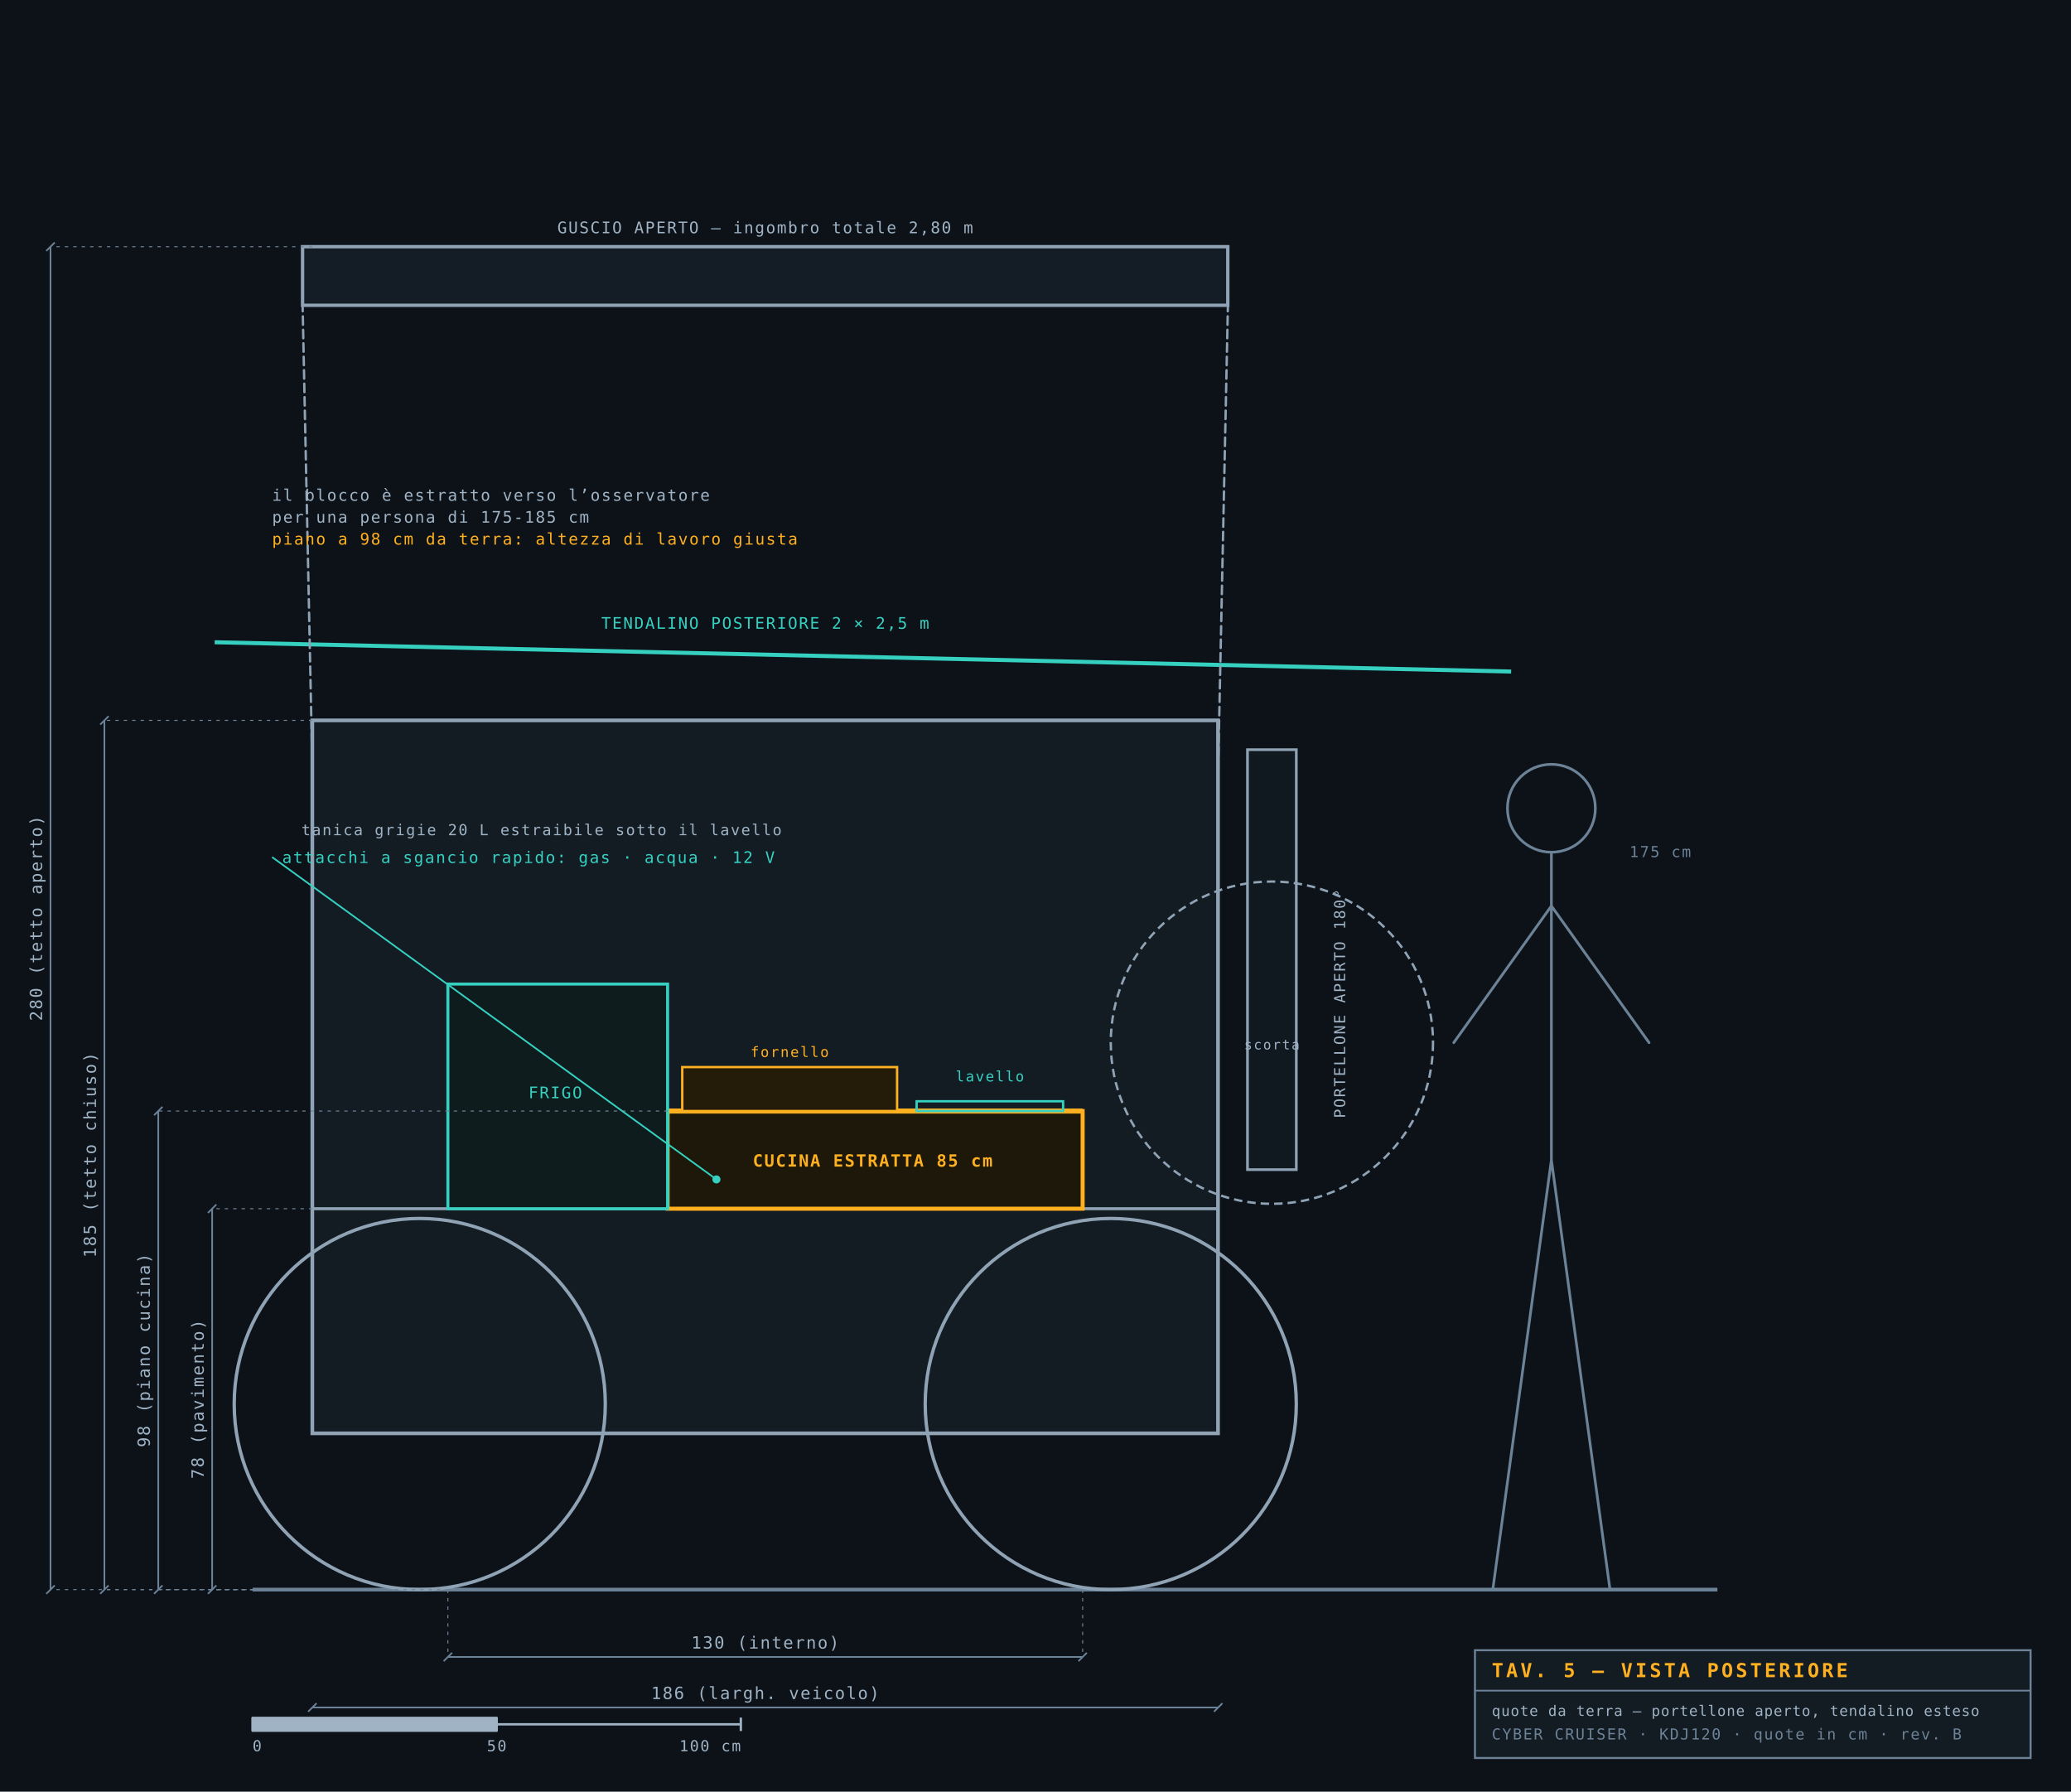
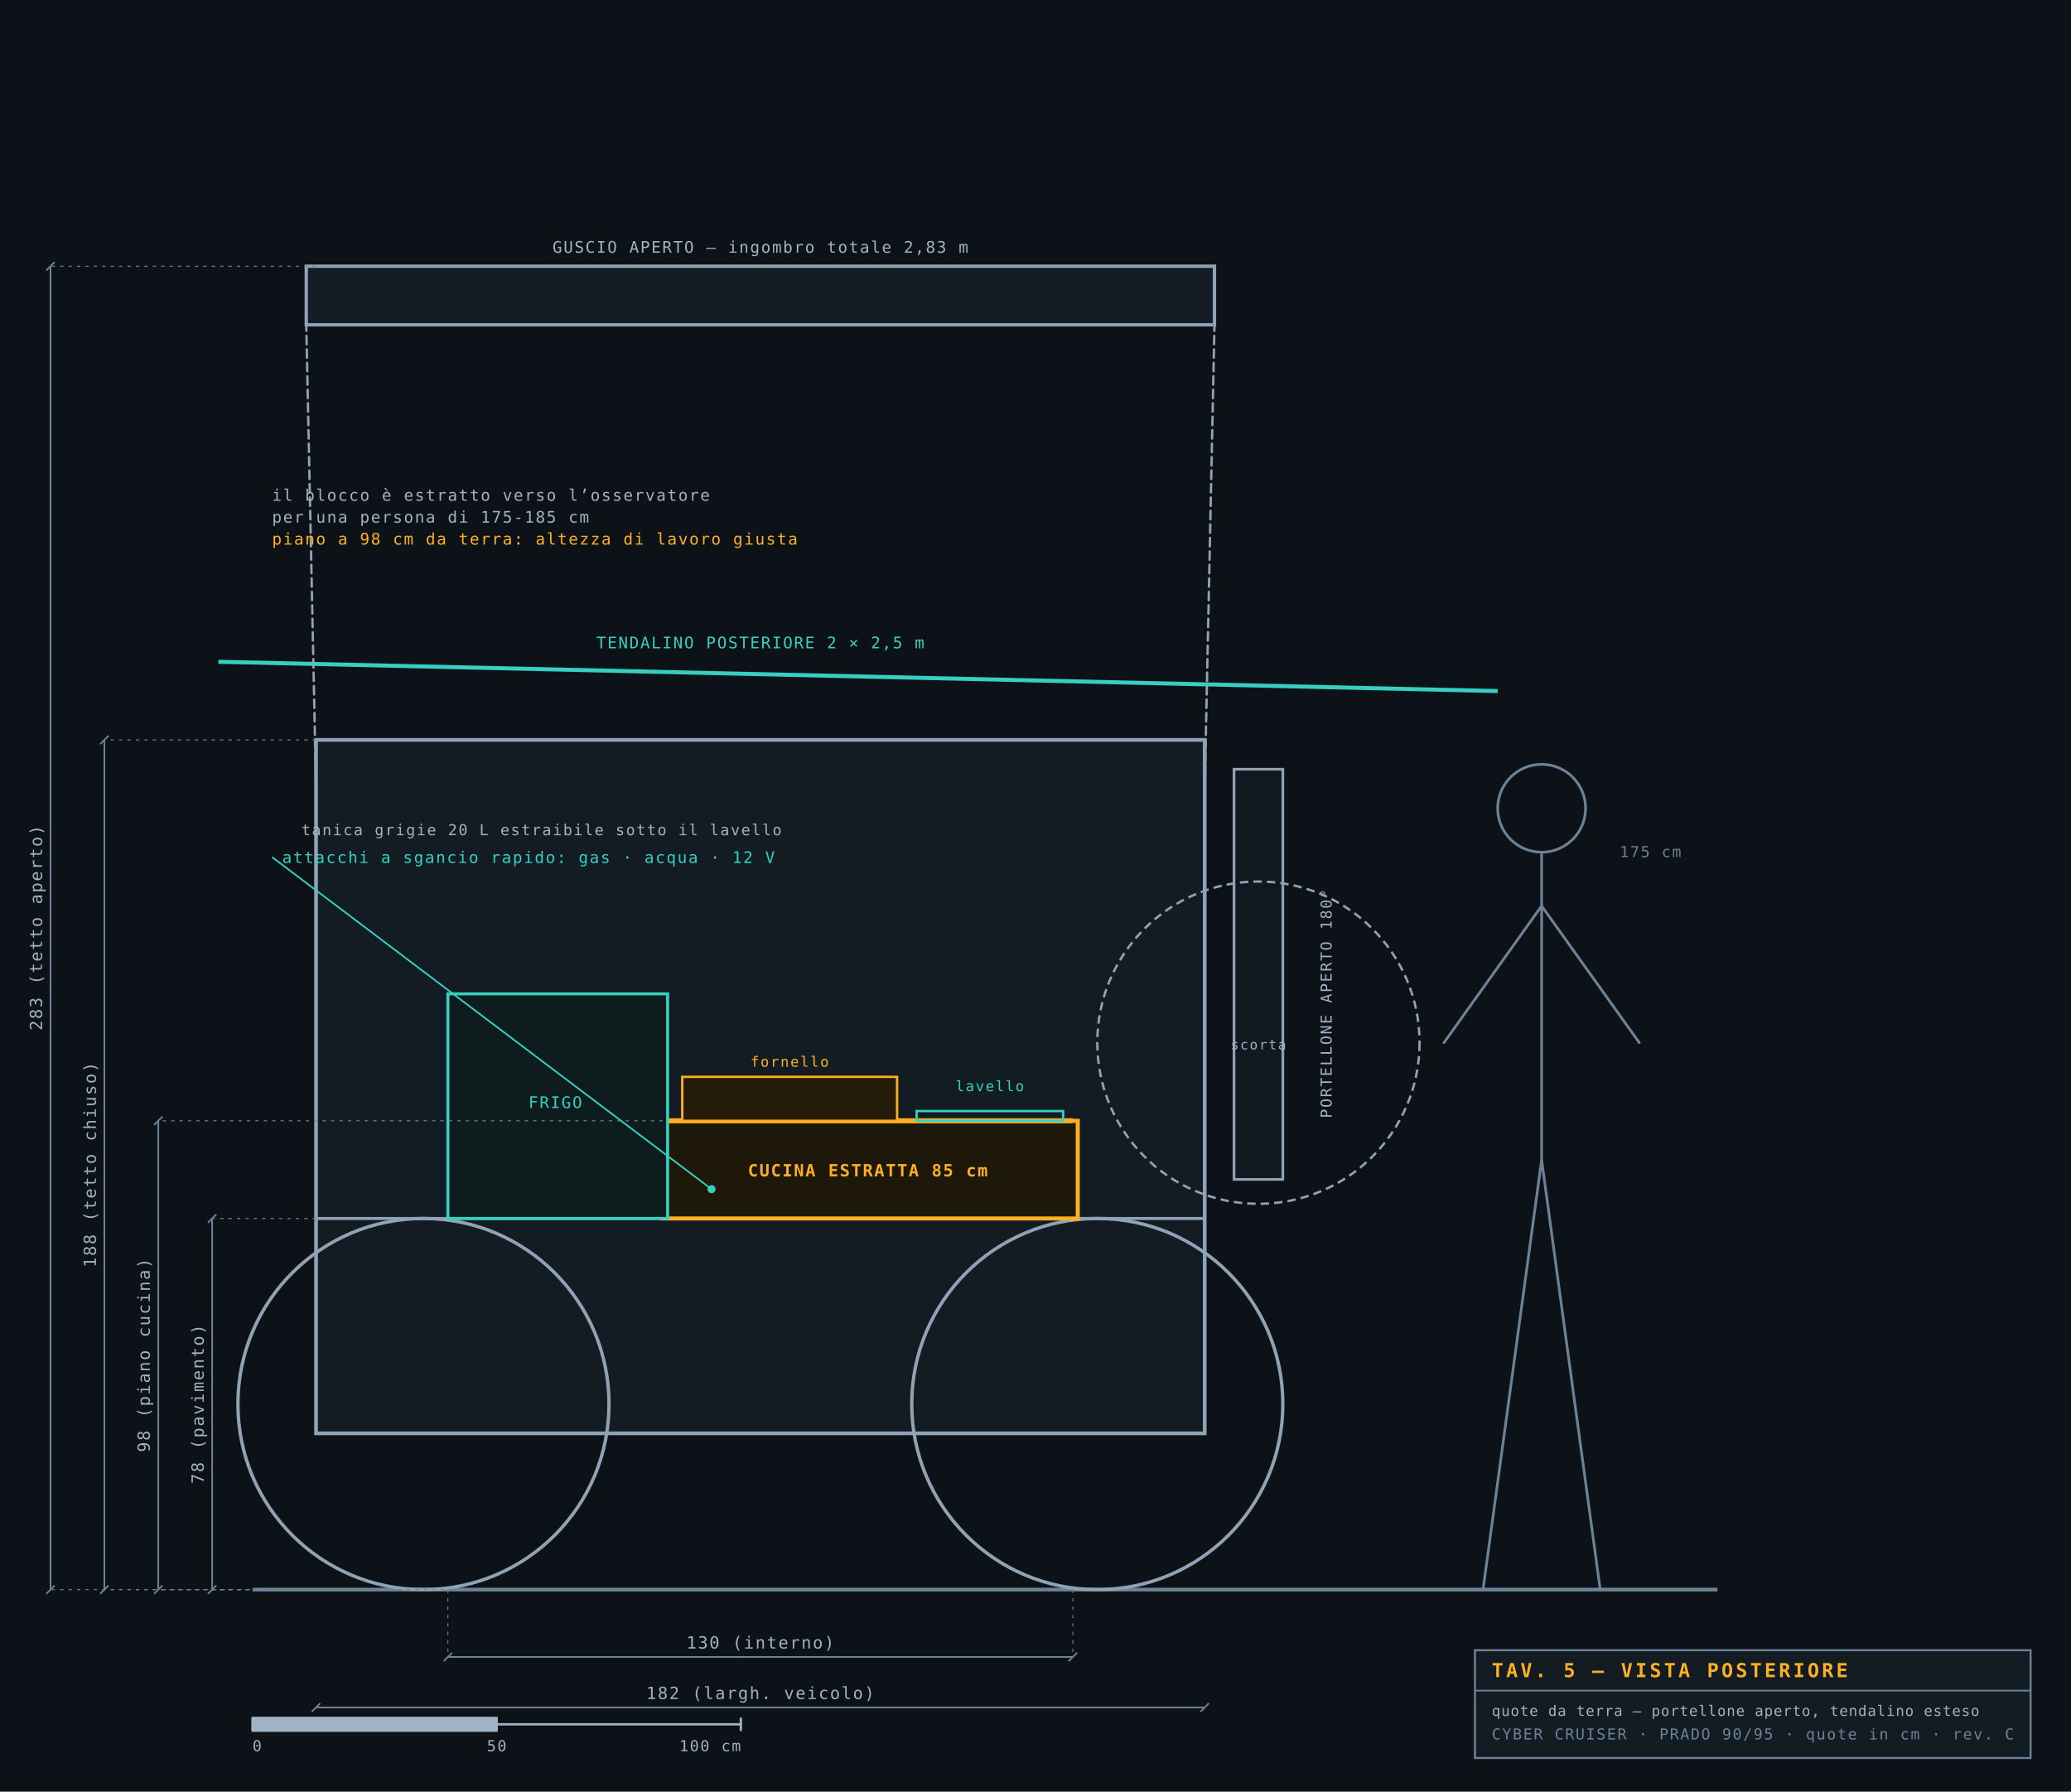
<svg xmlns="http://www.w3.org/2000/svg" viewBox="0 0 1230 1064" width="1230" height="1064" font-family="DejaVu Sans Mono, monospace">
  <rect width="1230" height="1064" fill="#0d1219" />
  <line x1="150.0" y1="944.0" x2="1020.0" y2="944.0" stroke="#6c8296" stroke-width="2.2" />
-   <rect x="185.5" y="427.8" width="537.9" height="423.4" fill="#131b23" stroke="#8fa3b5" stroke-width="2.2" />
-   <line x1="185.5" y1="717.8" x2="723.5" y2="717.8" stroke="#8fa3b5" stroke-width="1.8" />
-   <text x="454.5" y="709.8" fill="#9fb3c4" font-size="9" font-family="DejaVu Sans Mono, monospace" letter-spacing="0.8" text-anchor="middle">PAVIMENTO DEL VANO</text>
-   <circle cx="249.3" cy="833.8" r="110.2" fill="none" stroke="#8fa3b5" stroke-width="2" />
-   <circle cx="659.7" cy="833.8" r="110.2" fill="none" stroke="#8fa3b5" stroke-width="2" />
-   <rect x="740.9" y="445.2" width="29.0" height="249.4" fill="#101820" stroke="#8fa3b5" stroke-width="1.6" />
-   <text x="798.9" y="596.0" fill="#9fb3c4" font-size="9" font-family="DejaVu Sans Mono, monospace" letter-spacing="0.8" text-anchor="middle" transform="rotate(-90 798.9 596.0)">PORTELLONE APERTO 180°</text>
-   <circle cx="755.4" cy="619.2" r="95.7" fill="none" stroke="#8fa3b5" stroke-width="1.4" stroke-dasharray="5 3" />
-   <text x="755.4" y="623.2" fill="#9fb3c4" font-size="8" font-family="DejaVu Sans Mono, monospace" letter-spacing="0.8" text-anchor="middle">scorta</text>
-   <rect x="396.5" y="659.8" width="246.5" height="58.0" fill="#1d1809" stroke="#ffb020" stroke-width="2.4" />
-   <line x1="396.5" y1="659.8" x2="643.0" y2="659.8" stroke="#ffb020" stroke-width="3" />
-   <text x="518.3" y="692.8" fill="#ffb020" font-size="10" font-family="DejaVu Sans Mono, monospace" letter-spacing="0.8" text-anchor="middle" font-weight="600">CUCINA ESTRATTA 85 cm</text>
-   <rect x="405.2" y="633.7" width="127.6" height="26.1" fill="#241c08" stroke="#ffb020" stroke-width="1.4" />
-   <text x="469.0" y="627.7" fill="#ffb020" font-size="8.5" font-family="DejaVu Sans Mono, monospace" letter-spacing="0.8" text-anchor="middle">fornello</text>
-   <rect x="544.4" y="654.0" width="87.0" height="5.8" fill="none" stroke="#35d0c0" stroke-width="1.4" />
-   <text x="587.9" y="642.2" fill="#35d0c0" font-size="8.5" font-family="DejaVu Sans Mono, monospace" letter-spacing="0.8" text-anchor="middle">lavello</text>
-   <rect x="266.0" y="584.4" width="130.5" height="133.4" fill="#0f1c1e" stroke="#35d0c0" stroke-width="1.8" />
-   <text x="329.8" y="652.2" fill="#35d0c0" font-size="9.5" font-family="DejaVu Sans Mono, monospace" letter-spacing="0.8" text-anchor="middle">FRIGO</text>
-   <line x1="127.5" y1="381.4" x2="897.5" y2="398.8" stroke="#35d0c0" stroke-width="2.4" />
-   <text x="454.5" y="373.4" fill="#35d0c0" font-size="9.5" font-family="DejaVu Sans Mono, monospace" letter-spacing="0.8" text-anchor="middle">TENDALINO POSTERIORE 2 × 2,5 m</text>
-   <rect x="179.7" y="146.5" width="549.5" height="34.8" fill="#141c25" stroke="#8fa3b5" stroke-width="2" />
-   <path d="M 185.525 456.8 L 179.725 181.3" fill="none" stroke="#8fa3b5" stroke-width="1.4" stroke-dasharray="5 3" stroke-linejoin="round" stroke-linecap="round" />
-   <path d="M 723.475 456.8 L 729.275 181.3" fill="none" stroke="#8fa3b5" stroke-width="1.4" stroke-dasharray="5 3" stroke-linejoin="round" stroke-linecap="round" />
-   <text x="454.5" y="138.5" fill="#9fb3c4" font-size="9.5" font-family="DejaVu Sans Mono, monospace" letter-spacing="0.8" text-anchor="middle">GUSCIO APERTO — ingombro totale 2,80 m</text>
-   <circle cx="921.4" cy="480.0" r="26.1" fill="none" stroke="#6c8296" stroke-width="1.6" />
-   <path d="M 921.4 506.1 L 921.4 688.8                M 921.4 538 L 863.4 619.2                M 921.4 538 L 979.4 619.2                M 921.4 688.8 L 886.6 944                M 921.4 688.8 L 956.2 944" fill="none" stroke="#6c8296" stroke-width="1.6" stroke-linejoin="round" stroke-linecap="round" />
-   <text x="967.8" y="509.0" fill="#6c8296" font-size="9" font-family="DejaVu Sans Mono, monospace" letter-spacing="0.8" text-anchor="start">175 cm</text>
-   <line x1="126.0" y1="944.0" x2="126.0" y2="717.8" stroke="#6c8296" stroke-width="1" />
+   <rect x="187.7" y="439.4" width="527.8" height="411.8" fill="#131b23" stroke="#8fa3b5" stroke-width="2.2" />
+   <line x1="187.7" y1="723.6" x2="715.5" y2="723.6" stroke="#8fa3b5" stroke-width="1.8" />
+   <text x="451.6" y="715.6" fill="#9fb3c4" font-size="9" font-family="DejaVu Sans Mono, monospace" letter-spacing="0.8" text-anchor="middle">PAVIMENTO DEL VANO</text>
+   <circle cx="251.5" cy="833.8" r="110.2" fill="none" stroke="#8fa3b5" stroke-width="2" />
+   <circle cx="651.7" cy="833.8" r="110.2" fill="none" stroke="#8fa3b5" stroke-width="2" />
+   <rect x="732.9" y="456.8" width="29.0" height="243.6" fill="#101820" stroke="#8fa3b5" stroke-width="1.6" />
+   <text x="790.9" y="596.0" fill="#9fb3c4" font-size="9" font-family="DejaVu Sans Mono, monospace" letter-spacing="0.8" text-anchor="middle" transform="rotate(-90 790.9 596.0)">PORTELLONE APERTO 180°</text>
+   <circle cx="747.4" cy="619.2" r="95.7" fill="none" stroke="#8fa3b5" stroke-width="1.4" stroke-dasharray="5 3" />
+   <text x="747.4" y="623.2" fill="#9fb3c4" font-size="8" font-family="DejaVu Sans Mono, monospace" letter-spacing="0.8" text-anchor="middle">scorta</text>
+   <rect x="393.6" y="665.6" width="246.5" height="58.0" fill="#1d1809" stroke="#ffb020" stroke-width="2.4" />
+   <line x1="393.6" y1="665.6" x2="637.2" y2="665.6" stroke="#ffb020" stroke-width="3" />
+   <text x="515.4" y="698.6" fill="#ffb020" font-size="10" font-family="DejaVu Sans Mono, monospace" letter-spacing="0.8" text-anchor="middle" font-weight="600">CUCINA ESTRATTA 85 cm</text>
+   <rect x="405.2" y="639.5" width="127.6" height="26.1" fill="#241c08" stroke="#ffb020" stroke-width="1.4" />
+   <text x="469.0" y="633.5" fill="#ffb020" font-size="8.5" font-family="DejaVu Sans Mono, monospace" letter-spacing="0.8" text-anchor="middle">fornello</text>
+   <rect x="544.4" y="659.8" width="87.0" height="5.8" fill="none" stroke="#35d0c0" stroke-width="1.4" />
+   <text x="587.9" y="648.0" fill="#35d0c0" font-size="8.5" font-family="DejaVu Sans Mono, monospace" letter-spacing="0.8" text-anchor="middle">lavello</text>
+   <rect x="266.0" y="590.2" width="130.5" height="133.4" fill="#0f1c1e" stroke="#35d0c0" stroke-width="1.8" />
+   <text x="329.8" y="658.0" fill="#35d0c0" font-size="9.5" font-family="DejaVu Sans Mono, monospace" letter-spacing="0.8" text-anchor="middle">FRIGO</text>
+   <line x1="129.7" y1="393.0" x2="889.5" y2="410.4" stroke="#35d0c0" stroke-width="2.4" />
+   <text x="451.6" y="385.0" fill="#35d0c0" font-size="9.5" font-family="DejaVu Sans Mono, monospace" letter-spacing="0.8" text-anchor="middle">TENDALINO POSTERIORE 2 × 2,5 m</text>
+   <rect x="181.9" y="158.1" width="539.4" height="34.8" fill="#141c25" stroke="#8fa3b5" stroke-width="2" />
+   <path d="M 187.7 468.4 L 181.9 192.9" fill="none" stroke="#8fa3b5" stroke-width="1.4" stroke-dasharray="5 3" stroke-linejoin="round" stroke-linecap="round" />
+   <path d="M 715.5 468.4 L 721.3 192.9" fill="none" stroke="#8fa3b5" stroke-width="1.4" stroke-dasharray="5 3" stroke-linejoin="round" stroke-linecap="round" />
+   <text x="451.6" y="150.1" fill="#9fb3c4" font-size="9.5" font-family="DejaVu Sans Mono, monospace" letter-spacing="0.8" text-anchor="middle">GUSCIO APERTO — ingombro totale 2,83 m</text>
+   <circle cx="915.6" cy="480.0" r="26.1" fill="none" stroke="#6c8296" stroke-width="1.6" />
+   <path d="M 915.6 506.1 L 915.6 688.8                M 915.6 538 L 857.6 619.2                M 915.6 538 L 973.6 619.2                M 915.6 688.8 L 880.8 944                M 915.6 688.8 L 950.4 944" fill="none" stroke="#6c8296" stroke-width="1.6" stroke-linejoin="round" stroke-linecap="round" />
+   <text x="962.0" y="509.0" fill="#6c8296" font-size="9" font-family="DejaVu Sans Mono, monospace" letter-spacing="0.8" text-anchor="start">175 cm</text>
+   <line x1="126.0" y1="944.0" x2="126.0" y2="723.6" stroke="#6c8296" stroke-width="1" />
  <line x1="123.5" y1="946.5" x2="128.5" y2="941.5" stroke="#6c8296" stroke-width="1" />
-   <line x1="123.5" y1="720.3" x2="128.5" y2="715.3" stroke="#6c8296" stroke-width="1" />
-   <line x1="185.5" y1="944.0" x2="126.0" y2="944.0" stroke="#6c8296" stroke-width="0.6" stroke-dasharray="2 3" />
-   <line x1="185.5" y1="717.8" x2="126.0" y2="717.8" stroke="#6c8296" stroke-width="0.6" stroke-dasharray="2 3" />
-   <text x="121.0" y="830.9" fill="#9fb3c4" font-size="10" font-family="DejaVu Sans Mono, monospace" letter-spacing="0.8" text-anchor="middle" transform="rotate(-90 121.0 830.9)">78  (pavimento)</text>
-   <line x1="94.0" y1="944.0" x2="94.0" y2="659.8" stroke="#6c8296" stroke-width="1" />
+   <line x1="123.5" y1="726.1" x2="128.5" y2="721.1" stroke="#6c8296" stroke-width="1" />
+   <line x1="187.7" y1="944.0" x2="126.0" y2="944.0" stroke="#6c8296" stroke-width="0.6" stroke-dasharray="2 3" />
+   <line x1="187.7" y1="723.6" x2="126.0" y2="723.6" stroke="#6c8296" stroke-width="0.6" stroke-dasharray="2 3" />
+   <text x="121.0" y="833.8" fill="#9fb3c4" font-size="10" font-family="DejaVu Sans Mono, monospace" letter-spacing="0.8" text-anchor="middle" transform="rotate(-90 121.0 833.8)">78  (pavimento)</text>
+   <line x1="94.0" y1="944.0" x2="94.0" y2="665.6" stroke="#6c8296" stroke-width="1" />
  <line x1="91.5" y1="946.5" x2="96.5" y2="941.5" stroke="#6c8296" stroke-width="1" />
-   <line x1="91.5" y1="662.3" x2="96.5" y2="657.3" stroke="#6c8296" stroke-width="1" />
-   <line x1="396.5" y1="944.0" x2="94.0" y2="944.0" stroke="#6c8296" stroke-width="0.6" stroke-dasharray="2 3" />
-   <line x1="396.5" y1="659.8" x2="94.0" y2="659.8" stroke="#6c8296" stroke-width="0.6" stroke-dasharray="2 3" />
-   <text x="89.0" y="801.9" fill="#9fb3c4" font-size="10" font-family="DejaVu Sans Mono, monospace" letter-spacing="0.8" text-anchor="middle" transform="rotate(-90 89.0 801.9)">98  (piano cucina)</text>
-   <line x1="62.0" y1="944.0" x2="62.0" y2="427.8" stroke="#6c8296" stroke-width="1" />
+   <line x1="91.5" y1="668.1" x2="96.5" y2="663.1" stroke="#6c8296" stroke-width="1" />
+   <line x1="393.6" y1="944.0" x2="94.0" y2="944.0" stroke="#6c8296" stroke-width="0.6" stroke-dasharray="2 3" />
+   <line x1="393.6" y1="665.6" x2="94.0" y2="665.6" stroke="#6c8296" stroke-width="0.6" stroke-dasharray="2 3" />
+   <text x="89.0" y="804.8" fill="#9fb3c4" font-size="10" font-family="DejaVu Sans Mono, monospace" letter-spacing="0.8" text-anchor="middle" transform="rotate(-90 89.0 804.8)">98  (piano cucina)</text>
+   <line x1="62.0" y1="944.0" x2="62.0" y2="439.4" stroke="#6c8296" stroke-width="1" />
  <line x1="59.5" y1="946.5" x2="64.5" y2="941.5" stroke="#6c8296" stroke-width="1" />
-   <line x1="59.5" y1="430.3" x2="64.5" y2="425.3" stroke="#6c8296" stroke-width="1" />
-   <line x1="185.5" y1="944.0" x2="62.0" y2="944.0" stroke="#6c8296" stroke-width="0.6" stroke-dasharray="2 3" />
-   <line x1="185.5" y1="427.8" x2="62.0" y2="427.8" stroke="#6c8296" stroke-width="0.6" stroke-dasharray="2 3" />
-   <text x="57.0" y="685.9" fill="#9fb3c4" font-size="10" font-family="DejaVu Sans Mono, monospace" letter-spacing="0.8" text-anchor="middle" transform="rotate(-90 57.0 685.9)">185  (tetto chiuso)</text>
-   <line x1="30.0" y1="944.0" x2="30.0" y2="146.5" stroke="#6c8296" stroke-width="1" />
+   <line x1="59.5" y1="441.9" x2="64.5" y2="436.9" stroke="#6c8296" stroke-width="1" />
+   <line x1="187.7" y1="944.0" x2="62.0" y2="944.0" stroke="#6c8296" stroke-width="0.6" stroke-dasharray="2 3" />
+   <line x1="187.7" y1="439.4" x2="62.0" y2="439.4" stroke="#6c8296" stroke-width="0.6" stroke-dasharray="2 3" />
+   <text x="57.0" y="691.7" fill="#9fb3c4" font-size="10" font-family="DejaVu Sans Mono, monospace" letter-spacing="0.8" text-anchor="middle" transform="rotate(-90 57.0 691.7)">188  (tetto chiuso)</text>
+   <line x1="30.0" y1="944.0" x2="30.0" y2="158.1" stroke="#6c8296" stroke-width="1" />
  <line x1="27.5" y1="946.5" x2="32.5" y2="941.5" stroke="#6c8296" stroke-width="1" />
-   <line x1="27.5" y1="149.0" x2="32.5" y2="144.0" stroke="#6c8296" stroke-width="1" />
-   <line x1="185.5" y1="944.0" x2="30.0" y2="944.0" stroke="#6c8296" stroke-width="0.6" stroke-dasharray="2 3" />
-   <line x1="185.5" y1="146.5" x2="30.0" y2="146.5" stroke="#6c8296" stroke-width="0.6" stroke-dasharray="2 3" />
-   <text x="25.0" y="545.3" fill="#9fb3c4" font-size="10" font-family="DejaVu Sans Mono, monospace" letter-spacing="0.8" text-anchor="middle" transform="rotate(-90 25.0 545.3)">280  (tetto aperto)</text>
-   <line x1="266.0" y1="984.0" x2="643.0" y2="984.0" stroke="#6c8296" stroke-width="1" />
+   <line x1="27.5" y1="160.6" x2="32.5" y2="155.6" stroke="#6c8296" stroke-width="1" />
+   <line x1="187.7" y1="944.0" x2="30.0" y2="944.0" stroke="#6c8296" stroke-width="0.6" stroke-dasharray="2 3" />
+   <line x1="187.7" y1="158.1" x2="30.0" y2="158.1" stroke="#6c8296" stroke-width="0.6" stroke-dasharray="2 3" />
+   <text x="25.0" y="551.0" fill="#9fb3c4" font-size="10" font-family="DejaVu Sans Mono, monospace" letter-spacing="0.8" text-anchor="middle" transform="rotate(-90 25.0 551.0)">283  (tetto aperto)</text>
+   <line x1="266.0" y1="984.0" x2="637.2" y2="984.0" stroke="#6c8296" stroke-width="1" />
  <line x1="263.5" y1="986.5" x2="268.5" y2="981.5" stroke="#6c8296" stroke-width="1" />
-   <line x1="640.5" y1="986.5" x2="645.5" y2="981.5" stroke="#6c8296" stroke-width="1" />
+   <line x1="634.7" y1="986.5" x2="639.7" y2="981.5" stroke="#6c8296" stroke-width="1" />
  <line x1="266.0" y1="944.0" x2="266.0" y2="984.0" stroke="#6c8296" stroke-width="0.6" stroke-dasharray="2 3" />
-   <line x1="643.0" y1="944.0" x2="643.0" y2="984.0" stroke="#6c8296" stroke-width="0.6" stroke-dasharray="2 3" />
-   <text x="454.5" y="979.0" fill="#9fb3c4" font-size="10" font-family="DejaVu Sans Mono, monospace" letter-spacing="0.8" text-anchor="middle">130  (interno)</text>
-   <line x1="185.5" y1="1014.0" x2="723.5" y2="1014.0" stroke="#6c8296" stroke-width="1" />
-   <line x1="183.0" y1="1016.5" x2="188.0" y2="1011.5" stroke="#6c8296" stroke-width="1" />
-   <line x1="721.0" y1="1016.5" x2="726.0" y2="1011.5" stroke="#6c8296" stroke-width="1" />
-   <text x="454.5" y="1009.0" fill="#9fb3c4" font-size="10" font-family="DejaVu Sans Mono, monospace" letter-spacing="0.8" text-anchor="middle">186  (largh. veicolo)</text>
+   <line x1="637.2" y1="944.0" x2="637.2" y2="984.0" stroke="#6c8296" stroke-width="0.6" stroke-dasharray="2 3" />
+   <text x="451.6" y="979.0" fill="#9fb3c4" font-size="10" font-family="DejaVu Sans Mono, monospace" letter-spacing="0.8" text-anchor="middle">130  (interno)</text>
+   <line x1="187.7" y1="1014.0" x2="715.5" y2="1014.0" stroke="#6c8296" stroke-width="1" />
+   <line x1="185.2" y1="1016.5" x2="190.2" y2="1011.5" stroke="#6c8296" stroke-width="1" />
+   <line x1="713.0" y1="1016.5" x2="718.0" y2="1011.5" stroke="#6c8296" stroke-width="1" />
+   <text x="451.6" y="1009.0" fill="#9fb3c4" font-size="10" font-family="DejaVu Sans Mono, monospace" letter-spacing="0.8" text-anchor="middle">182  (largh. veicolo)</text>
  <text x="161.6" y="323.4" fill="#ffb020" font-size="9.5" font-family="DejaVu Sans Mono, monospace" letter-spacing="0.8" text-anchor="start">piano a 98 cm da terra: altezza di lavoro giusta</text>
  <text x="161.6" y="310.4" fill="#9fb3c4" font-size="9.5" font-family="DejaVu Sans Mono, monospace" letter-spacing="0.8" text-anchor="start">per una persona di 175-185 cm</text>
  <text x="161.6" y="297.4" fill="#9fb3c4" font-size="9.5" font-family="DejaVu Sans Mono, monospace" letter-spacing="0.8" text-anchor="start">il blocco è estratto verso l’osservatore</text>
-   <line x1="425.5" y1="700.4" x2="161.6" y2="509.0" stroke="#35d0c0" stroke-width="1" />
-   <circle cx="425.5" cy="700.4" r="2.4" fill="#35d0c0" stroke="none" stroke-width="1.4" />
+   <line x1="422.6" y1="706.2" x2="161.6" y2="509.0" stroke="#35d0c0" stroke-width="1" />
+   <circle cx="422.6" cy="706.2" r="2.4" fill="#35d0c0" stroke="none" stroke-width="1.4" />
  <text x="167.6" y="512.5" fill="#35d0c0" font-size="9.5" font-family="DejaVu Sans Mono, monospace" letter-spacing="0.8" text-anchor="start">attacchi a sgancio rapido: gas · acqua · 12 V</text>
  <text x="179.0" y="496.0" fill="#9fb3c4" font-size="9" font-family="DejaVu Sans Mono, monospace" letter-spacing="0.8" text-anchor="start">tanica grigie 20 L estraibile sotto il lavello</text>
  <line x1="150.0" y1="1024.0" x2="440.0" y2="1024.0" stroke="#9fb3c4" stroke-width="1.4" />
  <rect x="150.0" y="1020.0" width="145.0" height="8.0" fill="#9fb3c4" stroke="#9fb3c4" stroke-width="1" />
  <line x1="150.0" y1="1020.0" x2="150.0" y2="1028.0" stroke="#9fb3c4" stroke-width="1.4" />
  <line x1="295.0" y1="1020.0" x2="295.0" y2="1028.0" stroke="#9fb3c4" stroke-width="1.4" />
  <line x1="440.0" y1="1020.0" x2="440.0" y2="1028.0" stroke="#9fb3c4" stroke-width="1.4" />
  <text x="150.0" y="1040.0" fill="#9fb3c4" font-size="9" font-family="DejaVu Sans Mono, monospace" letter-spacing="0.8" text-anchor="start">0</text>
  <text x="295.0" y="1040.0" fill="#9fb3c4" font-size="9" font-family="DejaVu Sans Mono, monospace" letter-spacing="0.8" text-anchor="middle">50</text>
  <text x="440.0" y="1040.0" fill="#9fb3c4" font-size="9" font-family="DejaVu Sans Mono, monospace" letter-spacing="0.8" text-anchor="end">100 cm</text>
  <rect x="876.0" y="980.0" width="330.0" height="64.0" fill="#131b23" stroke="#6c8296" stroke-width="1.2" />
  <line x1="876.0" y1="1004.0" x2="1206.0" y2="1004.0" stroke="#6c8296" stroke-width="1" />
  <text x="886.0" y="996.0" fill="#ffb020" font-size="11.5" font-family="DejaVu Sans Mono, monospace" letter-spacing="1.6" text-anchor="start" font-weight="700">TAV. 5 — VISTA POSTERIORE</text>
  <text x="886.0" y="1019.0" fill="#9fb3c4" font-size="8.6" font-family="DejaVu Sans Mono, monospace" letter-spacing="0.4" text-anchor="start">quote da terra — portellone aperto, tendalino esteso</text>
-   <text x="886.0" y="1033.0" fill="#6c8296" font-size="9" font-family="DejaVu Sans Mono, monospace" letter-spacing="0.8" text-anchor="start">CYBER CRUISER · KDJ120 · quote in cm · rev. B</text>
+   <text x="886.0" y="1033.0" fill="#6c8296" font-size="9" font-family="DejaVu Sans Mono, monospace" letter-spacing="0.8" text-anchor="start">CYBER CRUISER · PRADO 90/95 · quote in cm · rev. C</text>
</svg>
